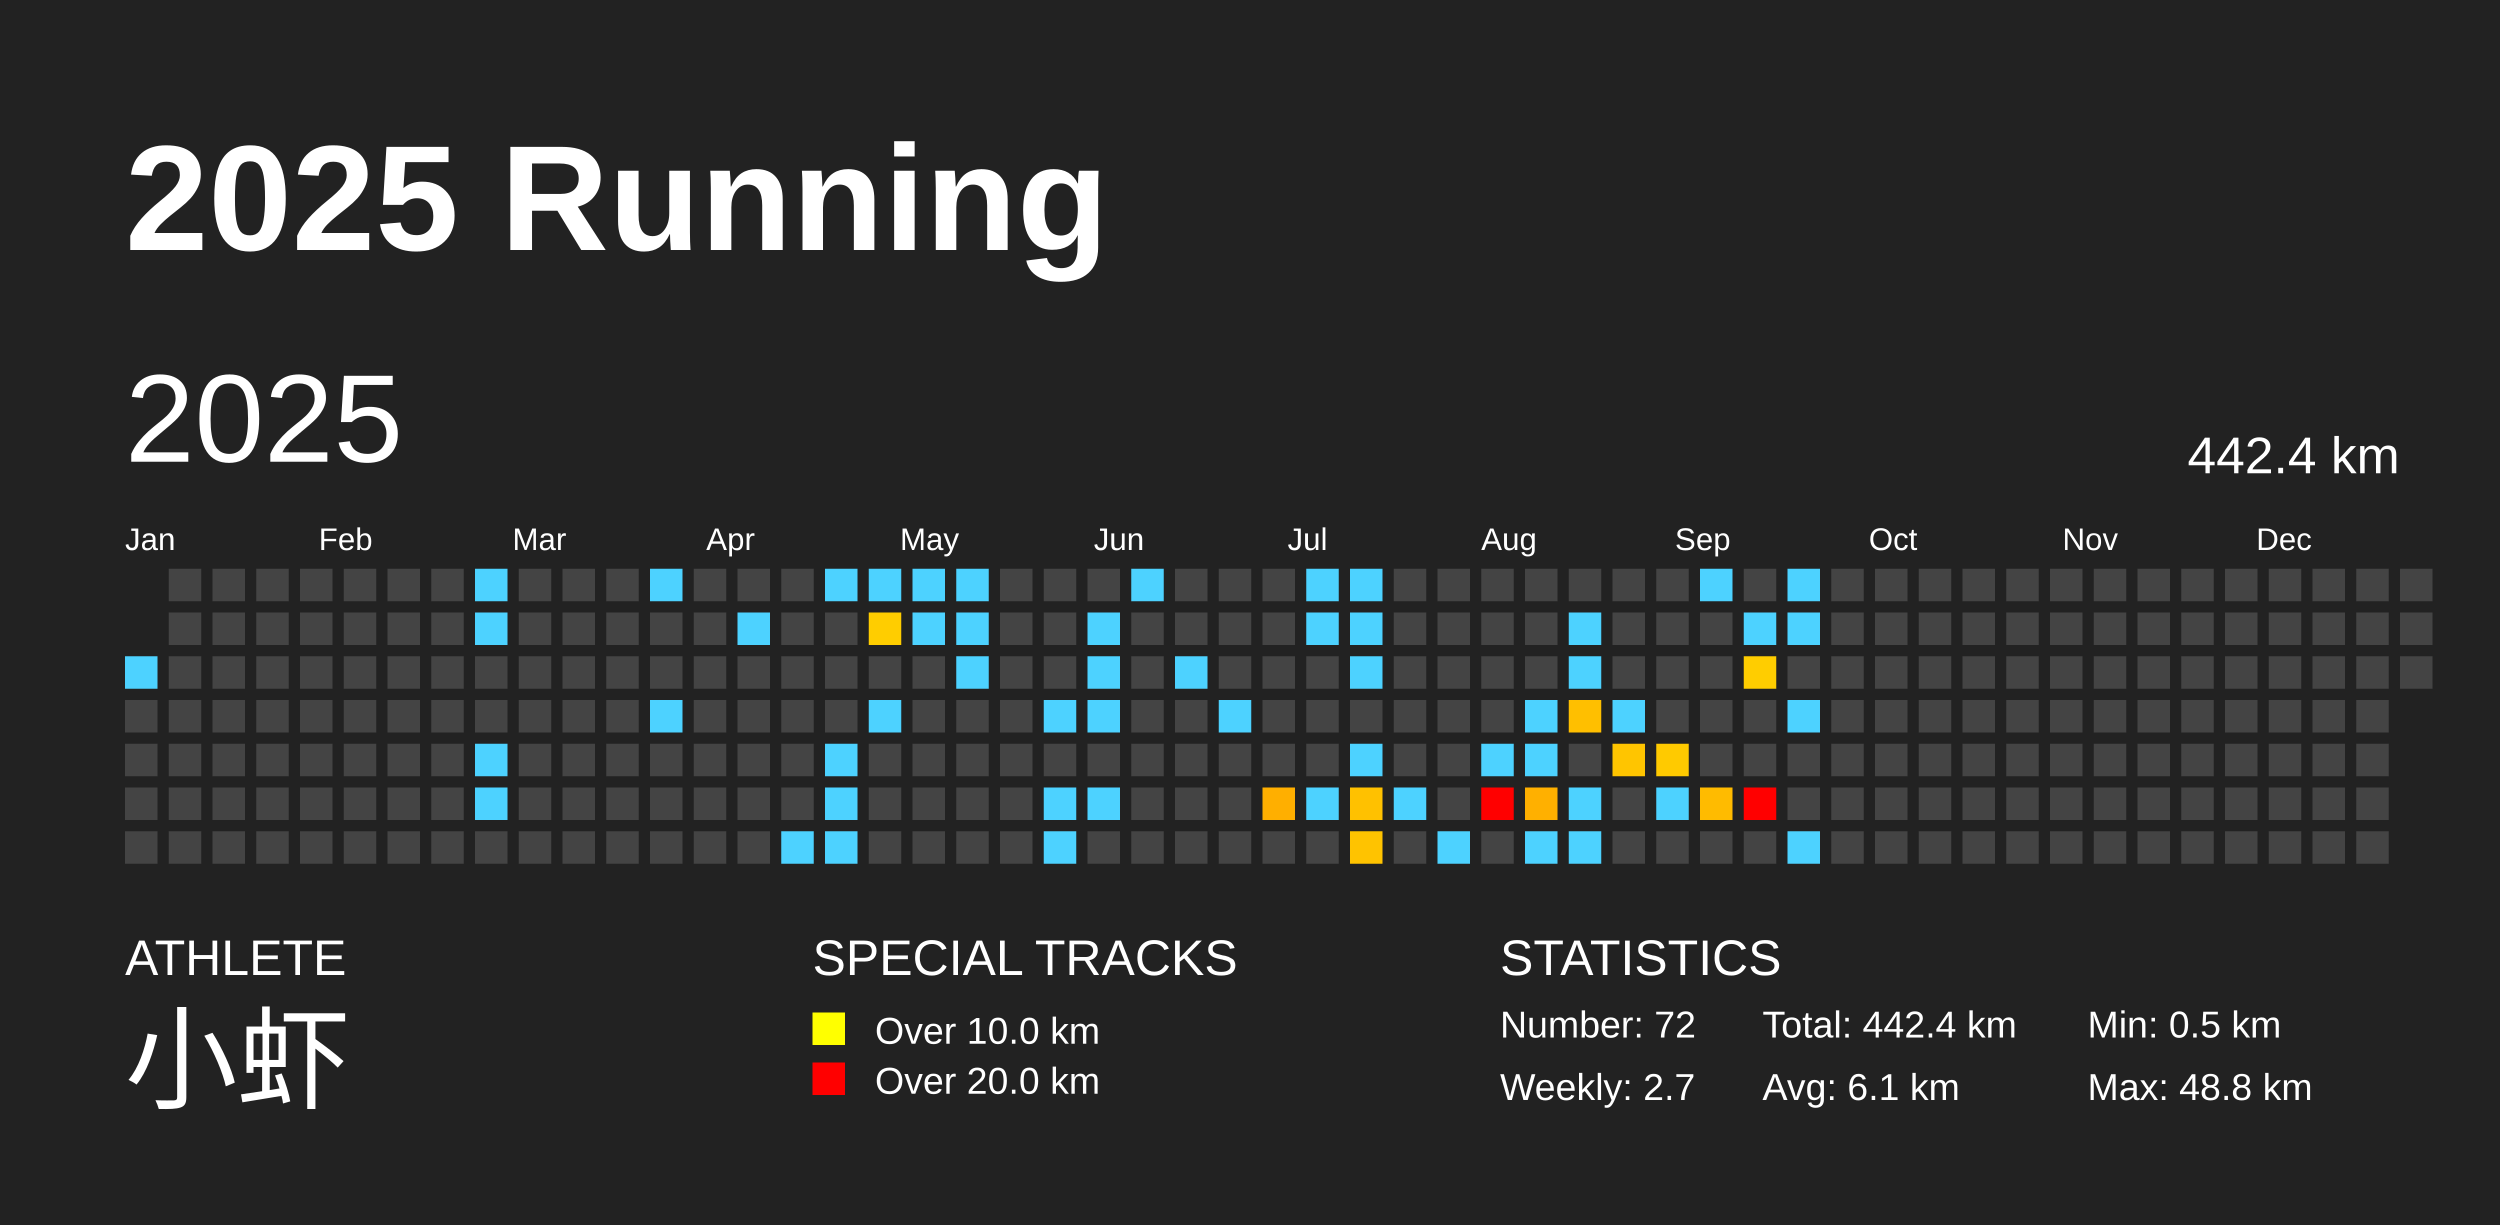
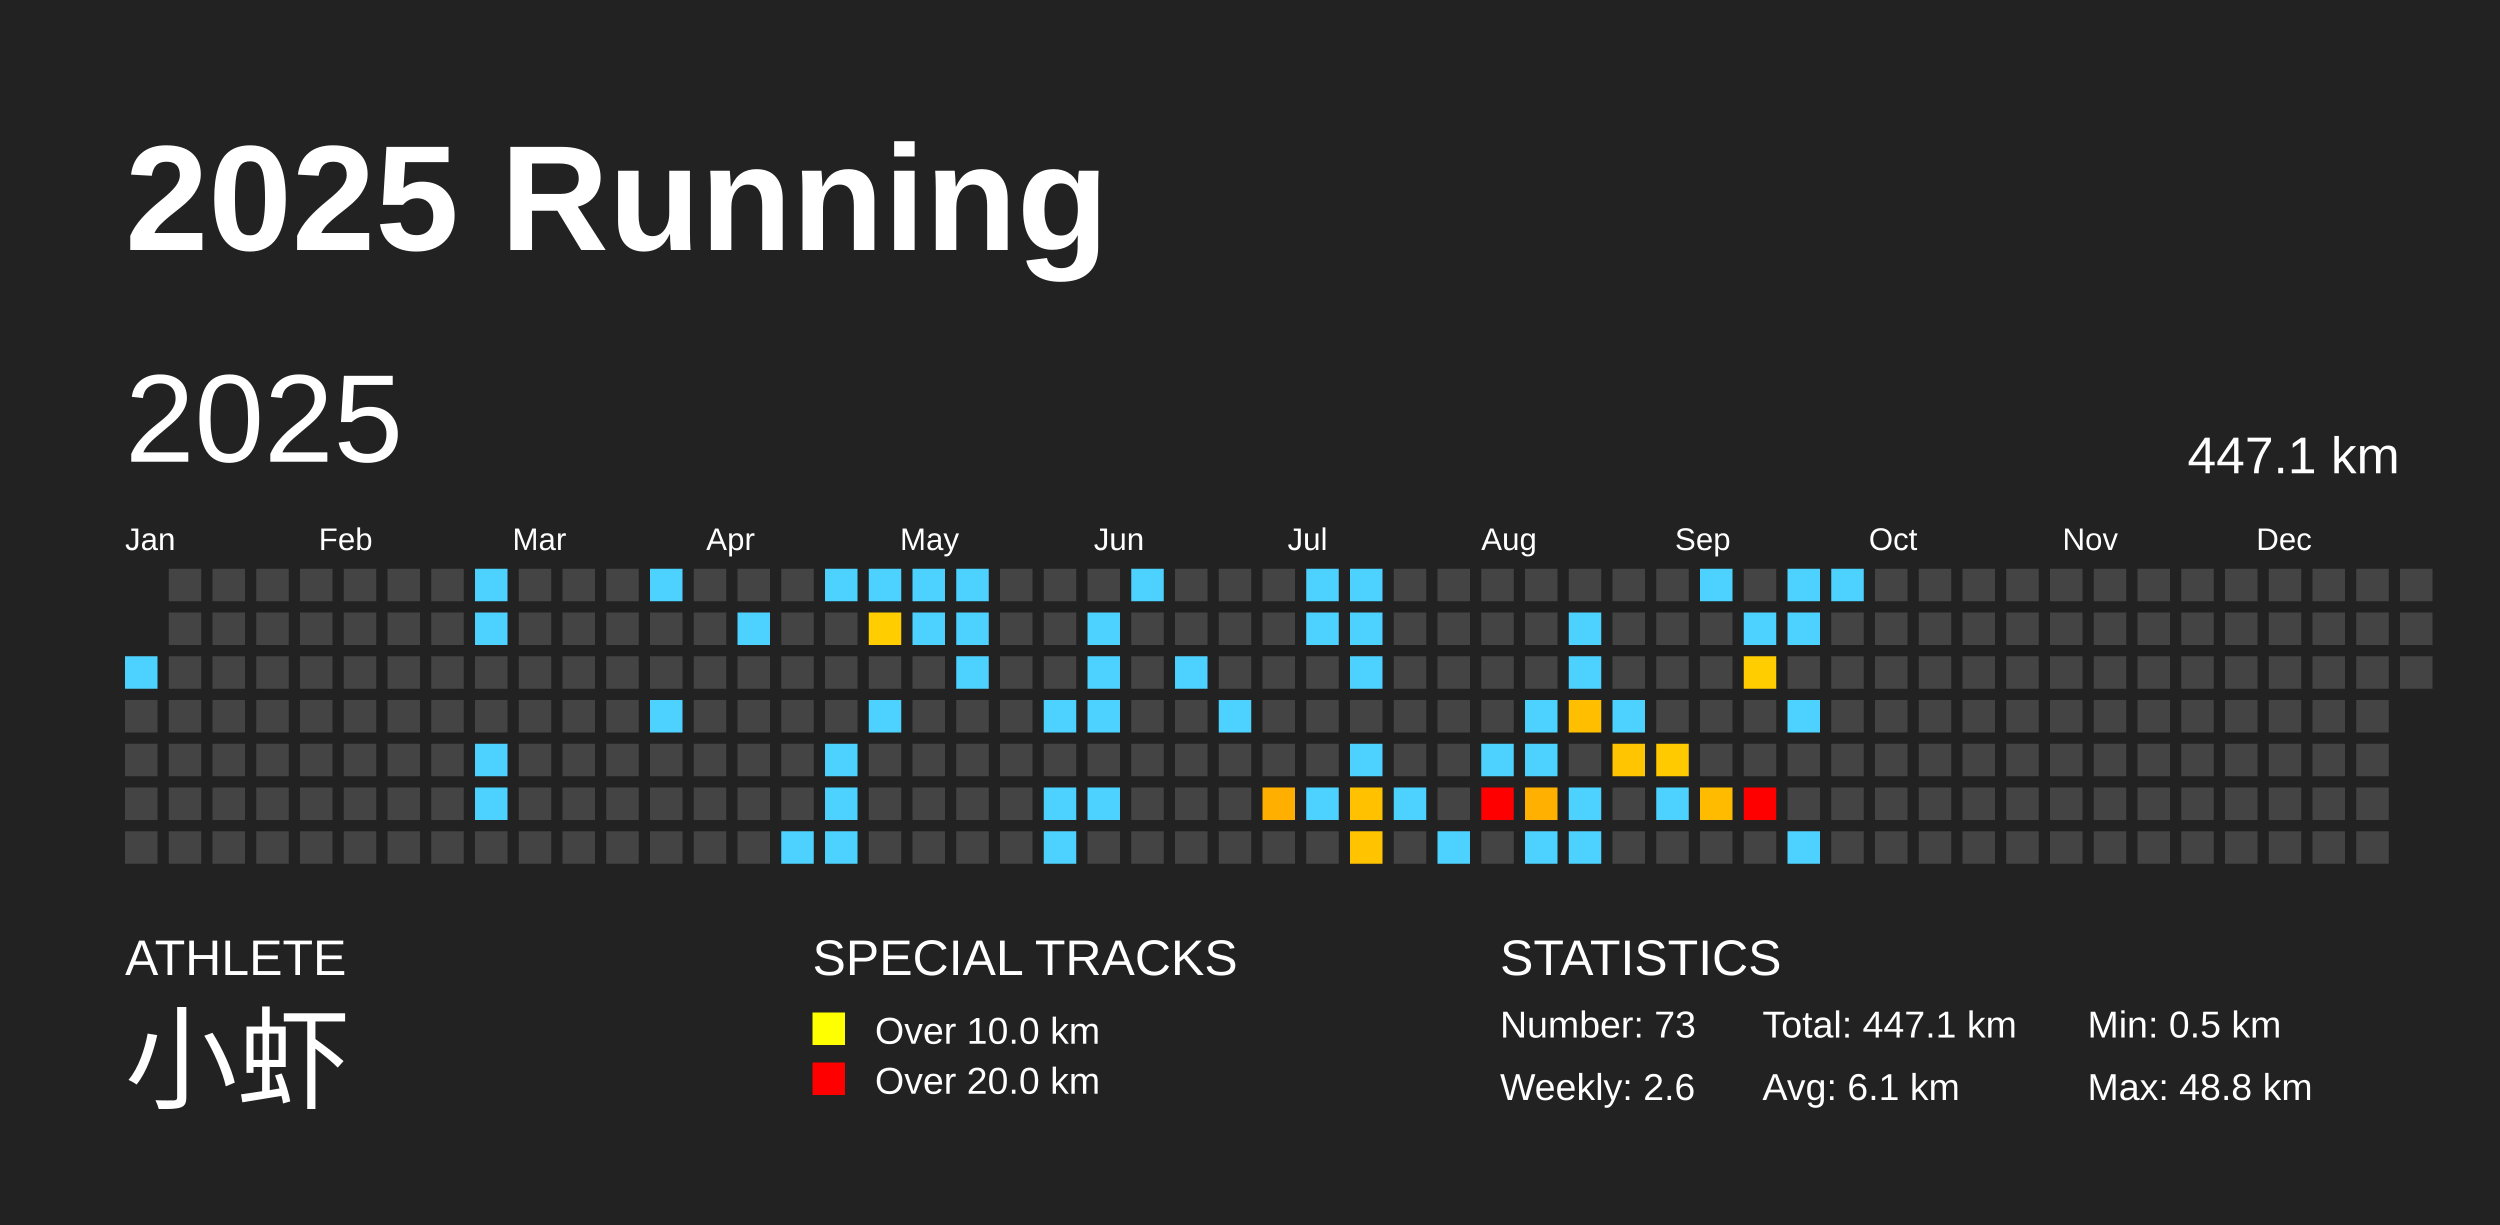
<svg xmlns="http://www.w3.org/2000/svg" baseProfile="full" height="98mm" version="1.1" viewBox="0,0,200,98" width="200mm">
  <defs />
  <rect fill="#222222" height="98" width="200" x="0" y="0" />
  <text fill="#FFFFFF" style="font-size:12px; font-family:Arial; font-weight:bold;" x="10" y="20">2025 Running</text>
  <text fill="#FFFFFF" style="font-size:4px; font-family:Arial" x="10" y="78">ATHLETE</text>
  <text fill="#FFFFFF" style="font-size:9px; font-family:Arial" x="10" y="88">小虾</text>
  <text fill="#FFFFFF" style="font-size:4px; font-family:Arial" x="65" y="78">SPECIAL TRACKS</text>
  <rect fill="yellow" height="2.6" width="2.6" x="65" y="81" />
  <text fill="#FFFFFF" style="font-size:3px; font-family:Arial" x="70" y="83.5">Over 10.0 km</text>
  <rect fill="red" height="2.6" width="2.6" x="65" y="85" />
  <text fill="#FFFFFF" style="font-size:3px; font-family:Arial" x="70" y="87.5">Over 20.0 km</text>
  <text fill="#FFFFFF" style="font-size:4px; font-family:Arial" x="120" y="78">STATISTICS</text>
-   <text fill="#FFFFFF" style="font-size:3px; font-family:Arial" x="120" y="83">Number: 72</text>
-   <text fill="#FFFFFF" style="font-size:3px; font-family:Arial" x="120" y="88">Weekly: 2.7</text>
-   <text fill="#FFFFFF" style="font-size:3px; font-family:Arial" x="141" y="83">Total: 442.4 km</text>
+   <text fill="#FFFFFF" style="font-size:3px; font-family:Arial" x="120" y="83">Number: 73</text>
+   <text fill="#FFFFFF" style="font-size:3px; font-family:Arial" x="120" y="88">Weekly: 2.6</text>
+   <text fill="#FFFFFF" style="font-size:3px; font-family:Arial" x="141" y="83">Total: 447.1 km</text>
  <text fill="#FFFFFF" style="font-size:3px; font-family:Arial" x="141" y="88">Avg: 6.1 km</text>
  <text fill="#FFFFFF" style="font-size:3px; font-family:Arial" x="167" y="83">Min: 0.5 km</text>
  <text fill="#FFFFFF" style="font-size:3px; font-family:Arial" x="167" y="88">Max: 48.8 km</text>
  <text dominant-baseline="hanging" fill="#FFFFFF" style="font-size:10.0px; font-family:Arial;" x="10" y="30">2025</text>
-   <text dominant-baseline="hanging" fill="#FFFFFF" style="font-size:4.125px; font-family:Arial;" x="175" y="35">442.4 km</text>
+   <text dominant-baseline="hanging" fill="#FFFFFF" style="font-size:4.125px; font-family:Arial;" x="175" y="35">447.1 km</text>
  <text fill="#FFFFFF" style="font-size:2.5px; font-family:Arial" x="10.0" y="44">Jan</text>
  <text fill="#FFFFFF" style="font-size:2.5px; font-family:Arial" x="25.5" y="44">Feb</text>
  <text fill="#FFFFFF" style="font-size:2.5px; font-family:Arial" x="41.0" y="44">Mar</text>
  <text fill="#FFFFFF" style="font-size:2.5px; font-family:Arial" x="56.5" y="44">Apr</text>
  <text fill="#FFFFFF" style="font-size:2.5px; font-family:Arial" x="72.0" y="44">May</text>
  <text fill="#FFFFFF" style="font-size:2.5px; font-family:Arial" x="87.5" y="44">Jun</text>
  <text fill="#FFFFFF" style="font-size:2.5px; font-family:Arial" x="103.0" y="44">Jul</text>
  <text fill="#FFFFFF" style="font-size:2.5px; font-family:Arial" x="118.5" y="44">Aug</text>
  <text fill="#FFFFFF" style="font-size:2.5px; font-family:Arial" x="134.0" y="44">Sep</text>
  <text fill="#FFFFFF" style="font-size:2.5px; font-family:Arial" x="149.5" y="44">Oct</text>
  <text fill="#FFFFFF" style="font-size:2.5px; font-family:Arial" x="165.0" y="44">Nov</text>
  <text fill="#FFFFFF" style="font-size:2.5px; font-family:Arial" x="180.5" y="44">Dec</text>
  <rect fill="#4dd2ff" height="2.6" width="2.6" x="10.0" y="52.5" />
  <rect fill="#444444" height="2.6" width="2.6" x="10.0" y="56.0" />
  <rect fill="#444444" height="2.6" width="2.6" x="10.0" y="59.5" />
  <rect fill="#444444" height="2.6" width="2.6" x="10.0" y="63.0" />
  <rect fill="#444444" height="2.6" width="2.6" x="10.0" y="66.5" />
  <rect fill="#444444" height="2.6" width="2.6" x="13.5" y="45.5" />
  <rect fill="#444444" height="2.6" width="2.6" x="13.5" y="49.0" />
  <rect fill="#444444" height="2.6" width="2.6" x="13.5" y="52.5" />
  <rect fill="#444444" height="2.6" width="2.6" x="13.5" y="56.0" />
  <rect fill="#444444" height="2.6" width="2.6" x="13.5" y="59.5" />
  <rect fill="#444444" height="2.6" width="2.6" x="13.5" y="63.0" />
  <rect fill="#444444" height="2.6" width="2.6" x="13.5" y="66.5" />
  <rect fill="#444444" height="2.6" width="2.6" x="17.0" y="45.5" />
  <rect fill="#444444" height="2.6" width="2.6" x="17.0" y="49.0" />
  <rect fill="#444444" height="2.6" width="2.6" x="17.0" y="52.5" />
  <rect fill="#444444" height="2.6" width="2.6" x="17.0" y="56.0" />
  <rect fill="#444444" height="2.6" width="2.6" x="17.0" y="59.5" />
  <rect fill="#444444" height="2.6" width="2.6" x="17.0" y="63.0" />
  <rect fill="#444444" height="2.6" width="2.6" x="17.0" y="66.5" />
  <rect fill="#444444" height="2.6" width="2.6" x="20.5" y="45.5" />
  <rect fill="#444444" height="2.6" width="2.6" x="20.5" y="49.0" />
  <rect fill="#444444" height="2.6" width="2.6" x="20.5" y="52.5" />
  <rect fill="#444444" height="2.6" width="2.6" x="20.5" y="56.0" />
  <rect fill="#444444" height="2.6" width="2.6" x="20.5" y="59.5" />
  <rect fill="#444444" height="2.6" width="2.6" x="20.5" y="63.0" />
  <rect fill="#444444" height="2.6" width="2.6" x="20.5" y="66.5" />
  <rect fill="#444444" height="2.6" width="2.6" x="24.0" y="45.5" />
  <rect fill="#444444" height="2.6" width="2.6" x="24.0" y="49.0" />
  <rect fill="#444444" height="2.6" width="2.6" x="24.0" y="52.5" />
  <rect fill="#444444" height="2.6" width="2.6" x="24.0" y="56.0" />
  <rect fill="#444444" height="2.6" width="2.6" x="24.0" y="59.5" />
  <rect fill="#444444" height="2.6" width="2.6" x="24.0" y="63.0" />
  <rect fill="#444444" height="2.6" width="2.6" x="24.0" y="66.5" />
  <rect fill="#444444" height="2.6" width="2.6" x="27.5" y="45.5" />
  <rect fill="#444444" height="2.6" width="2.6" x="27.5" y="49.0" />
  <rect fill="#444444" height="2.6" width="2.6" x="27.5" y="52.5" />
  <rect fill="#444444" height="2.6" width="2.6" x="27.5" y="56.0" />
  <rect fill="#444444" height="2.6" width="2.6" x="27.5" y="59.5" />
  <rect fill="#444444" height="2.6" width="2.6" x="27.5" y="63.0" />
  <rect fill="#444444" height="2.6" width="2.6" x="27.5" y="66.5" />
  <rect fill="#444444" height="2.6" width="2.6" x="31.0" y="45.5" />
  <rect fill="#444444" height="2.6" width="2.6" x="31.0" y="49.0" />
  <rect fill="#444444" height="2.6" width="2.6" x="31.0" y="52.5" />
  <rect fill="#444444" height="2.6" width="2.6" x="31.0" y="56.0" />
  <rect fill="#444444" height="2.6" width="2.6" x="31.0" y="59.5" />
  <rect fill="#444444" height="2.6" width="2.6" x="31.0" y="63.0" />
  <rect fill="#444444" height="2.6" width="2.6" x="31.0" y="66.5" />
  <rect fill="#444444" height="2.6" width="2.6" x="34.5" y="45.5" />
  <rect fill="#444444" height="2.6" width="2.6" x="34.5" y="49.0" />
  <rect fill="#444444" height="2.6" width="2.6" x="34.5" y="52.5" />
  <rect fill="#444444" height="2.6" width="2.6" x="34.5" y="56.0" />
  <rect fill="#444444" height="2.6" width="2.6" x="34.5" y="59.5" />
  <rect fill="#444444" height="2.6" width="2.6" x="34.5" y="63.0" />
  <rect fill="#444444" height="2.6" width="2.6" x="34.5" y="66.5" />
  <rect fill="#4dd2ff" height="2.6" width="2.6" x="38.0" y="45.5" />
  <rect fill="#4dd2ff" height="2.6" width="2.6" x="38.0" y="49.0" />
  <rect fill="#444444" height="2.6" width="2.6" x="38.0" y="52.5" />
  <rect fill="#444444" height="2.6" width="2.6" x="38.0" y="56.0" />
  <rect fill="#4dd2ff" height="2.6" width="2.6" x="38.0" y="59.5" />
  <rect fill="#4dd2ff" height="2.6" width="2.6" x="38.0" y="63.0" />
  <rect fill="#444444" height="2.6" width="2.6" x="38.0" y="66.5" />
  <rect fill="#444444" height="2.6" width="2.6" x="41.5" y="45.5" />
  <rect fill="#444444" height="2.6" width="2.6" x="41.5" y="49.0" />
  <rect fill="#444444" height="2.6" width="2.6" x="41.5" y="52.5" />
  <rect fill="#444444" height="2.6" width="2.6" x="41.5" y="56.0" />
  <rect fill="#444444" height="2.6" width="2.6" x="41.5" y="59.5" />
  <rect fill="#444444" height="2.6" width="2.6" x="41.5" y="63.0" />
  <rect fill="#444444" height="2.6" width="2.6" x="41.5" y="66.5" />
  <rect fill="#444444" height="2.6" width="2.6" x="45.0" y="45.5" />
  <rect fill="#444444" height="2.6" width="2.6" x="45.0" y="49.0" />
  <rect fill="#444444" height="2.6" width="2.6" x="45.0" y="52.5" />
  <rect fill="#444444" height="2.6" width="2.6" x="45.0" y="56.0" />
  <rect fill="#444444" height="2.6" width="2.6" x="45.0" y="59.5" />
  <rect fill="#444444" height="2.6" width="2.6" x="45.0" y="63.0" />
  <rect fill="#444444" height="2.6" width="2.6" x="45.0" y="66.5" />
  <rect fill="#444444" height="2.6" width="2.6" x="48.5" y="45.5" />
  <rect fill="#444444" height="2.6" width="2.6" x="48.5" y="49.0" />
  <rect fill="#444444" height="2.6" width="2.6" x="48.5" y="52.5" />
  <rect fill="#444444" height="2.6" width="2.6" x="48.5" y="56.0" />
  <rect fill="#444444" height="2.6" width="2.6" x="48.5" y="59.5" />
  <rect fill="#444444" height="2.6" width="2.6" x="48.5" y="63.0" />
  <rect fill="#444444" height="2.6" width="2.6" x="48.5" y="66.5" />
  <rect fill="#4dd2ff" height="2.6" width="2.6" x="52.0" y="45.5" />
  <rect fill="#444444" height="2.6" width="2.6" x="52.0" y="49.0" />
  <rect fill="#444444" height="2.6" width="2.6" x="52.0" y="52.5" />
  <rect fill="#4dd2ff" height="2.6" width="2.6" x="52.0" y="56.0" />
  <rect fill="#444444" height="2.6" width="2.6" x="52.0" y="59.5" />
  <rect fill="#444444" height="2.6" width="2.6" x="52.0" y="63.0" />
  <rect fill="#444444" height="2.6" width="2.6" x="52.0" y="66.5" />
  <rect fill="#444444" height="2.6" width="2.6" x="55.5" y="45.5" />
  <rect fill="#444444" height="2.6" width="2.6" x="55.5" y="49.0" />
  <rect fill="#444444" height="2.6" width="2.6" x="55.5" y="52.5" />
  <rect fill="#444444" height="2.6" width="2.6" x="55.5" y="56.0" />
  <rect fill="#444444" height="2.6" width="2.6" x="55.5" y="59.5" />
  <rect fill="#444444" height="2.6" width="2.6" x="55.5" y="63.0" />
  <rect fill="#444444" height="2.6" width="2.6" x="55.5" y="66.5" />
  <rect fill="#444444" height="2.6" width="2.6" x="59.0" y="45.5" />
  <rect fill="#4dd2ff" height="2.6" width="2.6" x="59.0" y="49.0" />
  <rect fill="#444444" height="2.6" width="2.6" x="59.0" y="52.5" />
  <rect fill="#444444" height="2.6" width="2.6" x="59.0" y="56.0" />
  <rect fill="#444444" height="2.6" width="2.6" x="59.0" y="59.5" />
  <rect fill="#444444" height="2.6" width="2.6" x="59.0" y="63.0" />
  <rect fill="#444444" height="2.6" width="2.6" x="59.0" y="66.5" />
  <rect fill="#444444" height="2.6" width="2.6" x="62.5" y="45.5" />
  <rect fill="#444444" height="2.6" width="2.6" x="62.5" y="49.0" />
  <rect fill="#444444" height="2.6" width="2.6" x="62.5" y="52.5" />
  <rect fill="#444444" height="2.6" width="2.6" x="62.5" y="56.0" />
  <rect fill="#444444" height="2.6" width="2.6" x="62.5" y="59.5" />
  <rect fill="#444444" height="2.6" width="2.6" x="62.5" y="63.0" />
  <rect fill="#4dd2ff" height="2.6" width="2.6" x="62.5" y="66.5" />
  <rect fill="#4dd2ff" height="2.6" width="2.6" x="66.0" y="45.5" />
  <rect fill="#444444" height="2.6" width="2.6" x="66.0" y="49.0" />
  <rect fill="#444444" height="2.6" width="2.6" x="66.0" y="52.5" />
  <rect fill="#444444" height="2.6" width="2.6" x="66.0" y="56.0" />
  <rect fill="#4dd2ff" height="2.6" width="2.6" x="66.0" y="59.5" />
  <rect fill="#4dd2ff" height="2.6" width="2.6" x="66.0" y="63.0" />
  <rect fill="#4dd2ff" height="2.6" width="2.6" x="66.0" y="66.5" />
  <rect fill="#4dd2ff" height="2.6" width="2.6" x="69.5" y="45.5" />
  <rect fill="#ffcd00" height="2.6" width="2.6" x="69.5" y="49.0" />
  <rect fill="#444444" height="2.6" width="2.6" x="69.5" y="52.5" />
  <rect fill="#4dd2ff" height="2.6" width="2.6" x="69.5" y="56.0" />
  <rect fill="#444444" height="2.6" width="2.6" x="69.5" y="59.5" />
  <rect fill="#444444" height="2.6" width="2.6" x="69.5" y="63.0" />
  <rect fill="#444444" height="2.6" width="2.6" x="69.5" y="66.5" />
  <rect fill="#4dd2ff" height="2.6" width="2.6" x="73.0" y="45.5" />
  <rect fill="#4dd2ff" height="2.6" width="2.6" x="73.0" y="49.0" />
  <rect fill="#444444" height="2.6" width="2.6" x="73.0" y="52.5" />
  <rect fill="#444444" height="2.6" width="2.6" x="73.0" y="56.0" />
  <rect fill="#444444" height="2.6" width="2.6" x="73.0" y="59.5" />
  <rect fill="#444444" height="2.6" width="2.6" x="73.0" y="63.0" />
  <rect fill="#444444" height="2.6" width="2.6" x="73.0" y="66.5" />
  <rect fill="#4dd2ff" height="2.6" width="2.6" x="76.5" y="45.5" />
  <rect fill="#4dd2ff" height="2.6" width="2.6" x="76.5" y="49.0" />
  <rect fill="#4dd2ff" height="2.6" width="2.6" x="76.5" y="52.5" />
  <rect fill="#444444" height="2.6" width="2.6" x="76.5" y="56.0" />
  <rect fill="#444444" height="2.6" width="2.6" x="76.5" y="59.5" />
  <rect fill="#444444" height="2.6" width="2.6" x="76.5" y="63.0" />
  <rect fill="#444444" height="2.6" width="2.6" x="76.5" y="66.5" />
  <rect fill="#444444" height="2.6" width="2.6" x="80.0" y="45.5" />
  <rect fill="#444444" height="2.6" width="2.6" x="80.0" y="49.0" />
  <rect fill="#444444" height="2.6" width="2.6" x="80.0" y="52.5" />
  <rect fill="#444444" height="2.6" width="2.6" x="80.0" y="56.0" />
  <rect fill="#444444" height="2.6" width="2.6" x="80.0" y="59.5" />
  <rect fill="#444444" height="2.6" width="2.6" x="80.0" y="63.0" />
  <rect fill="#444444" height="2.6" width="2.6" x="80.0" y="66.5" />
  <rect fill="#444444" height="2.6" width="2.6" x="83.5" y="45.5" />
  <rect fill="#444444" height="2.6" width="2.6" x="83.5" y="49.0" />
  <rect fill="#444444" height="2.6" width="2.6" x="83.5" y="52.5" />
  <rect fill="#4dd2ff" height="2.6" width="2.6" x="83.5" y="56.0" />
  <rect fill="#444444" height="2.6" width="2.6" x="83.5" y="59.5" />
  <rect fill="#4dd2ff" height="2.6" width="2.6" x="83.5" y="63.0" />
  <rect fill="#4dd2ff" height="2.6" width="2.6" x="83.5" y="66.5" />
  <rect fill="#444444" height="2.6" width="2.6" x="87.0" y="45.5" />
  <rect fill="#4dd2ff" height="2.6" width="2.6" x="87.0" y="49.0" />
  <rect fill="#4dd2ff" height="2.6" width="2.6" x="87.0" y="52.5" />
  <rect fill="#4dd2ff" height="2.6" width="2.6" x="87.0" y="56.0" />
  <rect fill="#444444" height="2.6" width="2.6" x="87.0" y="59.5" />
  <rect fill="#4dd2ff" height="2.6" width="2.6" x="87.0" y="63.0" />
  <rect fill="#444444" height="2.6" width="2.6" x="87.0" y="66.5" />
  <rect fill="#4dd2ff" height="2.6" width="2.6" x="90.5" y="45.5" />
  <rect fill="#444444" height="2.6" width="2.6" x="90.5" y="49.0" />
  <rect fill="#444444" height="2.6" width="2.6" x="90.5" y="52.5" />
  <rect fill="#444444" height="2.6" width="2.6" x="90.5" y="56.0" />
  <rect fill="#444444" height="2.6" width="2.6" x="90.5" y="59.5" />
  <rect fill="#444444" height="2.6" width="2.6" x="90.5" y="63.0" />
  <rect fill="#444444" height="2.6" width="2.6" x="90.5" y="66.5" />
  <rect fill="#444444" height="2.6" width="2.6" x="94.0" y="45.5" />
  <rect fill="#444444" height="2.6" width="2.6" x="94.0" y="49.0" />
  <rect fill="#4dd2ff" height="2.6" width="2.6" x="94.0" y="52.5" />
  <rect fill="#444444" height="2.6" width="2.6" x="94.0" y="56.0" />
  <rect fill="#444444" height="2.6" width="2.6" x="94.0" y="59.5" />
  <rect fill="#444444" height="2.6" width="2.6" x="94.0" y="63.0" />
  <rect fill="#444444" height="2.6" width="2.6" x="94.0" y="66.5" />
  <rect fill="#444444" height="2.6" width="2.6" x="97.5" y="45.5" />
  <rect fill="#444444" height="2.6" width="2.6" x="97.5" y="49.0" />
  <rect fill="#444444" height="2.6" width="2.6" x="97.5" y="52.5" />
  <rect fill="#4dd2ff" height="2.6" width="2.6" x="97.5" y="56.0" />
  <rect fill="#444444" height="2.6" width="2.6" x="97.5" y="59.5" />
  <rect fill="#444444" height="2.6" width="2.6" x="97.5" y="63.0" />
  <rect fill="#444444" height="2.6" width="2.6" x="97.5" y="66.5" />
  <rect fill="#444444" height="2.6" width="2.6" x="101.0" y="45.5" />
  <rect fill="#444444" height="2.6" width="2.6" x="101.0" y="49.0" />
  <rect fill="#444444" height="2.6" width="2.6" x="101.0" y="52.5" />
  <rect fill="#444444" height="2.6" width="2.6" x="101.0" y="56.0" />
  <rect fill="#444444" height="2.6" width="2.6" x="101.0" y="59.5" />
  <rect fill="#ffaf00" height="2.6" width="2.6" x="101.0" y="63.0" />
  <rect fill="#444444" height="2.6" width="2.6" x="101.0" y="66.5" />
  <rect fill="#4dd2ff" height="2.6" width="2.6" x="104.5" y="45.5" />
  <rect fill="#4dd2ff" height="2.6" width="2.6" x="104.5" y="49.0" />
  <rect fill="#444444" height="2.6" width="2.6" x="104.5" y="52.5" />
  <rect fill="#444444" height="2.6" width="2.6" x="104.5" y="56.0" />
  <rect fill="#444444" height="2.6" width="2.6" x="104.5" y="59.5" />
  <rect fill="#4dd2ff" height="2.6" width="2.6" x="104.5" y="63.0" />
  <rect fill="#444444" height="2.6" width="2.6" x="104.5" y="66.5" />
  <rect fill="#4dd2ff" height="2.6" width="2.6" x="108.0" y="45.5" />
  <rect fill="#4dd2ff" height="2.6" width="2.6" x="108.0" y="49.0" />
  <rect fill="#4dd2ff" height="2.6" width="2.6" x="108.0" y="52.5" />
  <rect fill="#444444" height="2.6" width="2.6" x="108.0" y="56.0" />
  <rect fill="#4dd2ff" height="2.6" width="2.6" x="108.0" y="59.5" />
  <rect fill="#ffc100" height="2.6" width="2.6" x="108.0" y="63.0" />
  <rect fill="#ffc300" height="2.6" width="2.6" x="108.0" y="66.5" />
  <rect fill="#444444" height="2.6" width="2.6" x="111.5" y="45.5" />
  <rect fill="#444444" height="2.6" width="2.6" x="111.5" y="49.0" />
  <rect fill="#444444" height="2.6" width="2.6" x="111.5" y="52.5" />
  <rect fill="#444444" height="2.6" width="2.6" x="111.5" y="56.0" />
  <rect fill="#444444" height="2.6" width="2.6" x="111.5" y="59.5" />
  <rect fill="#4dd2ff" height="2.6" width="2.6" x="111.5" y="63.0" />
  <rect fill="#444444" height="2.6" width="2.6" x="111.5" y="66.5" />
  <rect fill="#444444" height="2.6" width="2.6" x="115.0" y="45.5" />
  <rect fill="#444444" height="2.6" width="2.6" x="115.0" y="49.0" />
  <rect fill="#444444" height="2.6" width="2.6" x="115.0" y="52.5" />
  <rect fill="#444444" height="2.6" width="2.6" x="115.0" y="56.0" />
  <rect fill="#444444" height="2.6" width="2.6" x="115.0" y="59.5" />
  <rect fill="#444444" height="2.6" width="2.6" x="115.0" y="63.0" />
  <rect fill="#4dd2ff" height="2.6" width="2.6" x="115.0" y="66.5" />
  <rect fill="#444444" height="2.6" width="2.6" x="118.5" y="45.5" />
  <rect fill="#444444" height="2.6" width="2.6" x="118.5" y="49.0" />
  <rect fill="#444444" height="2.6" width="2.6" x="118.5" y="52.5" />
  <rect fill="#444444" height="2.6" width="2.6" x="118.5" y="56.0" />
  <rect fill="#4dd2ff" height="2.6" width="2.6" x="118.5" y="59.5" />
  <rect fill="red" height="2.6" width="2.6" x="118.5" y="63.0" />
  <rect fill="#444444" height="2.6" width="2.6" x="118.5" y="66.5" />
  <rect fill="#444444" height="2.6" width="2.6" x="122.0" y="45.5" />
  <rect fill="#444444" height="2.6" width="2.6" x="122.0" y="49.0" />
  <rect fill="#444444" height="2.6" width="2.6" x="122.0" y="52.5" />
  <rect fill="#4dd2ff" height="2.6" width="2.6" x="122.0" y="56.0" />
  <rect fill="#4dd2ff" height="2.6" width="2.6" x="122.0" y="59.5" />
  <rect fill="#ffb000" height="2.6" width="2.6" x="122.0" y="63.0" />
  <rect fill="#4dd2ff" height="2.6" width="2.6" x="122.0" y="66.5" />
  <rect fill="#444444" height="2.6" width="2.6" x="125.5" y="45.5" />
  <rect fill="#4dd2ff" height="2.6" width="2.6" x="125.5" y="49.0" />
  <rect fill="#4dd2ff" height="2.6" width="2.6" x="125.5" y="52.5" />
  <rect fill="#ffbf00" height="2.6" width="2.6" x="125.5" y="56.0" />
  <rect fill="#444444" height="2.6" width="2.6" x="125.5" y="59.5" />
  <rect fill="#4dd2ff" height="2.6" width="2.6" x="125.5" y="63.0" />
  <rect fill="#4dd2ff" height="2.6" width="2.6" x="125.5" y="66.5" />
  <rect fill="#444444" height="2.6" width="2.6" x="129.0" y="45.5" />
  <rect fill="#444444" height="2.6" width="2.6" x="129.0" y="49.0" />
  <rect fill="#444444" height="2.6" width="2.6" x="129.0" y="52.5" />
  <rect fill="#4dd2ff" height="2.6" width="2.6" x="129.0" y="56.0" />
  <rect fill="#ffc500" height="2.6" width="2.6" x="129.0" y="59.5" />
  <rect fill="#444444" height="2.6" width="2.6" x="129.0" y="63.0" />
  <rect fill="#444444" height="2.6" width="2.6" x="129.0" y="66.5" />
  <rect fill="#444444" height="2.6" width="2.6" x="132.5" y="45.5" />
  <rect fill="#444444" height="2.6" width="2.6" x="132.5" y="49.0" />
  <rect fill="#444444" height="2.6" width="2.6" x="132.5" y="52.5" />
  <rect fill="#444444" height="2.6" width="2.6" x="132.5" y="56.0" />
  <rect fill="#ffca00" height="2.6" width="2.6" x="132.5" y="59.5" />
  <rect fill="#4dd2ff" height="2.6" width="2.6" x="132.5" y="63.0" />
  <rect fill="#444444" height="2.6" width="2.6" x="132.5" y="66.5" />
  <rect fill="#4dd2ff" height="2.6" width="2.6" x="136.0" y="45.5" />
  <rect fill="#444444" height="2.6" width="2.6" x="136.0" y="49.0" />
  <rect fill="#444444" height="2.6" width="2.6" x="136.0" y="52.5" />
  <rect fill="#444444" height="2.6" width="2.6" x="136.0" y="56.0" />
  <rect fill="#444444" height="2.6" width="2.6" x="136.0" y="59.5" />
  <rect fill="#ffbb00" height="2.6" width="2.6" x="136.0" y="63.0" />
  <rect fill="#444444" height="2.6" width="2.6" x="136.0" y="66.5" />
  <rect fill="#444444" height="2.6" width="2.6" x="139.5" y="45.5" />
  <rect fill="#4dd2ff" height="2.6" width="2.6" x="139.5" y="49.0" />
  <rect fill="#ffcd00" height="2.6" width="2.6" x="139.5" y="52.5" />
  <rect fill="#444444" height="2.6" width="2.6" x="139.5" y="56.0" />
  <rect fill="#444444" height="2.6" width="2.6" x="139.5" y="59.5" />
  <rect fill="red" height="2.6" width="2.6" x="139.5" y="63.0" />
  <rect fill="#444444" height="2.6" width="2.6" x="139.5" y="66.5" />
  <rect fill="#4dd2ff" height="2.6" width="2.6" x="143.0" y="45.5" />
  <rect fill="#4dd2ff" height="2.6" width="2.6" x="143.0" y="49.0" />
  <rect fill="#444444" height="2.6" width="2.6" x="143.0" y="52.5" />
  <rect fill="#4dd2ff" height="2.6" width="2.6" x="143.0" y="56.0" />
  <rect fill="#444444" height="2.6" width="2.6" x="143.0" y="59.5" />
  <rect fill="#444444" height="2.6" width="2.6" x="143.0" y="63.0" />
  <rect fill="#4dd2ff" height="2.6" width="2.6" x="143.0" y="66.5" />
-   <rect fill="#444444" height="2.6" width="2.6" x="146.5" y="45.5" />
+   <rect fill="#4dd2ff" height="2.6" width="2.6" x="146.5" y="45.5" />
  <rect fill="#444444" height="2.6" width="2.6" x="146.5" y="49.0" />
  <rect fill="#444444" height="2.6" width="2.6" x="146.5" y="52.5" />
  <rect fill="#444444" height="2.6" width="2.6" x="146.5" y="56.0" />
  <rect fill="#444444" height="2.6" width="2.6" x="146.5" y="59.5" />
  <rect fill="#444444" height="2.6" width="2.6" x="146.5" y="63.0" />
  <rect fill="#444444" height="2.6" width="2.6" x="146.5" y="66.5" />
  <rect fill="#444444" height="2.6" width="2.6" x="150.0" y="45.5" />
  <rect fill="#444444" height="2.6" width="2.6" x="150.0" y="49.0" />
  <rect fill="#444444" height="2.6" width="2.6" x="150.0" y="52.5" />
  <rect fill="#444444" height="2.6" width="2.6" x="150.0" y="56.0" />
  <rect fill="#444444" height="2.6" width="2.6" x="150.0" y="59.5" />
  <rect fill="#444444" height="2.6" width="2.6" x="150.0" y="63.0" />
  <rect fill="#444444" height="2.6" width="2.6" x="150.0" y="66.5" />
  <rect fill="#444444" height="2.6" width="2.6" x="153.5" y="45.5" />
  <rect fill="#444444" height="2.6" width="2.6" x="153.5" y="49.0" />
  <rect fill="#444444" height="2.6" width="2.6" x="153.5" y="52.5" />
  <rect fill="#444444" height="2.6" width="2.6" x="153.5" y="56.0" />
  <rect fill="#444444" height="2.6" width="2.6" x="153.5" y="59.5" />
  <rect fill="#444444" height="2.6" width="2.6" x="153.5" y="63.0" />
  <rect fill="#444444" height="2.6" width="2.6" x="153.5" y="66.5" />
  <rect fill="#444444" height="2.6" width="2.6" x="157.0" y="45.5" />
  <rect fill="#444444" height="2.6" width="2.6" x="157.0" y="49.0" />
  <rect fill="#444444" height="2.6" width="2.6" x="157.0" y="52.5" />
  <rect fill="#444444" height="2.6" width="2.6" x="157.0" y="56.0" />
  <rect fill="#444444" height="2.6" width="2.6" x="157.0" y="59.5" />
  <rect fill="#444444" height="2.6" width="2.6" x="157.0" y="63.0" />
  <rect fill="#444444" height="2.6" width="2.6" x="157.0" y="66.5" />
  <rect fill="#444444" height="2.6" width="2.6" x="160.5" y="45.5" />
  <rect fill="#444444" height="2.6" width="2.6" x="160.5" y="49.0" />
  <rect fill="#444444" height="2.6" width="2.6" x="160.5" y="52.5" />
  <rect fill="#444444" height="2.6" width="2.6" x="160.5" y="56.0" />
  <rect fill="#444444" height="2.6" width="2.6" x="160.5" y="59.5" />
  <rect fill="#444444" height="2.6" width="2.6" x="160.5" y="63.0" />
  <rect fill="#444444" height="2.6" width="2.6" x="160.5" y="66.5" />
  <rect fill="#444444" height="2.6" width="2.6" x="164.0" y="45.5" />
  <rect fill="#444444" height="2.6" width="2.6" x="164.0" y="49.0" />
  <rect fill="#444444" height="2.6" width="2.6" x="164.0" y="52.5" />
  <rect fill="#444444" height="2.6" width="2.6" x="164.0" y="56.0" />
  <rect fill="#444444" height="2.6" width="2.6" x="164.0" y="59.5" />
  <rect fill="#444444" height="2.6" width="2.6" x="164.0" y="63.0" />
  <rect fill="#444444" height="2.6" width="2.6" x="164.0" y="66.5" />
  <rect fill="#444444" height="2.6" width="2.6" x="167.5" y="45.5" />
  <rect fill="#444444" height="2.6" width="2.6" x="167.5" y="49.0" />
  <rect fill="#444444" height="2.6" width="2.6" x="167.5" y="52.5" />
  <rect fill="#444444" height="2.6" width="2.6" x="167.5" y="56.0" />
  <rect fill="#444444" height="2.6" width="2.6" x="167.5" y="59.5" />
  <rect fill="#444444" height="2.6" width="2.6" x="167.5" y="63.0" />
  <rect fill="#444444" height="2.6" width="2.6" x="167.5" y="66.5" />
  <rect fill="#444444" height="2.6" width="2.6" x="171.0" y="45.5" />
  <rect fill="#444444" height="2.6" width="2.6" x="171.0" y="49.0" />
  <rect fill="#444444" height="2.6" width="2.6" x="171.0" y="52.5" />
  <rect fill="#444444" height="2.6" width="2.6" x="171.0" y="56.0" />
  <rect fill="#444444" height="2.6" width="2.6" x="171.0" y="59.5" />
  <rect fill="#444444" height="2.6" width="2.6" x="171.0" y="63.0" />
  <rect fill="#444444" height="2.6" width="2.6" x="171.0" y="66.5" />
  <rect fill="#444444" height="2.6" width="2.6" x="174.5" y="45.5" />
  <rect fill="#444444" height="2.6" width="2.6" x="174.5" y="49.0" />
  <rect fill="#444444" height="2.6" width="2.6" x="174.5" y="52.5" />
  <rect fill="#444444" height="2.6" width="2.6" x="174.5" y="56.0" />
  <rect fill="#444444" height="2.6" width="2.6" x="174.5" y="59.5" />
  <rect fill="#444444" height="2.6" width="2.6" x="174.5" y="63.0" />
  <rect fill="#444444" height="2.6" width="2.6" x="174.5" y="66.5" />
  <rect fill="#444444" height="2.6" width="2.6" x="178.0" y="45.5" />
  <rect fill="#444444" height="2.6" width="2.6" x="178.0" y="49.0" />
  <rect fill="#444444" height="2.6" width="2.6" x="178.0" y="52.5" />
  <rect fill="#444444" height="2.6" width="2.6" x="178.0" y="56.0" />
  <rect fill="#444444" height="2.6" width="2.6" x="178.0" y="59.5" />
  <rect fill="#444444" height="2.6" width="2.6" x="178.0" y="63.0" />
  <rect fill="#444444" height="2.6" width="2.6" x="178.0" y="66.5" />
  <rect fill="#444444" height="2.6" width="2.6" x="181.5" y="45.5" />
  <rect fill="#444444" height="2.6" width="2.6" x="181.5" y="49.0" />
  <rect fill="#444444" height="2.6" width="2.6" x="181.5" y="52.5" />
  <rect fill="#444444" height="2.6" width="2.6" x="181.5" y="56.0" />
  <rect fill="#444444" height="2.6" width="2.6" x="181.5" y="59.5" />
  <rect fill="#444444" height="2.6" width="2.6" x="181.5" y="63.0" />
  <rect fill="#444444" height="2.6" width="2.6" x="181.5" y="66.5" />
  <rect fill="#444444" height="2.6" width="2.6" x="185.0" y="45.5" />
  <rect fill="#444444" height="2.6" width="2.6" x="185.0" y="49.0" />
  <rect fill="#444444" height="2.6" width="2.6" x="185.0" y="52.5" />
  <rect fill="#444444" height="2.6" width="2.6" x="185.0" y="56.0" />
  <rect fill="#444444" height="2.6" width="2.6" x="185.0" y="59.5" />
  <rect fill="#444444" height="2.6" width="2.6" x="185.0" y="63.0" />
  <rect fill="#444444" height="2.6" width="2.6" x="185.0" y="66.5" />
  <rect fill="#444444" height="2.6" width="2.6" x="188.5" y="45.5" />
  <rect fill="#444444" height="2.6" width="2.6" x="188.5" y="49.0" />
  <rect fill="#444444" height="2.6" width="2.6" x="188.5" y="52.5" />
  <rect fill="#444444" height="2.6" width="2.6" x="188.5" y="56.0" />
  <rect fill="#444444" height="2.6" width="2.6" x="188.5" y="59.5" />
  <rect fill="#444444" height="2.6" width="2.6" x="188.5" y="63.0" />
  <rect fill="#444444" height="2.6" width="2.6" x="188.5" y="66.5" />
  <rect fill="#444444" height="2.6" width="2.6" x="192.0" y="45.5" />
  <rect fill="#444444" height="2.6" width="2.6" x="192.0" y="49.0" />
  <rect fill="#444444" height="2.6" width="2.6" x="192.0" y="52.5" />
</svg>
